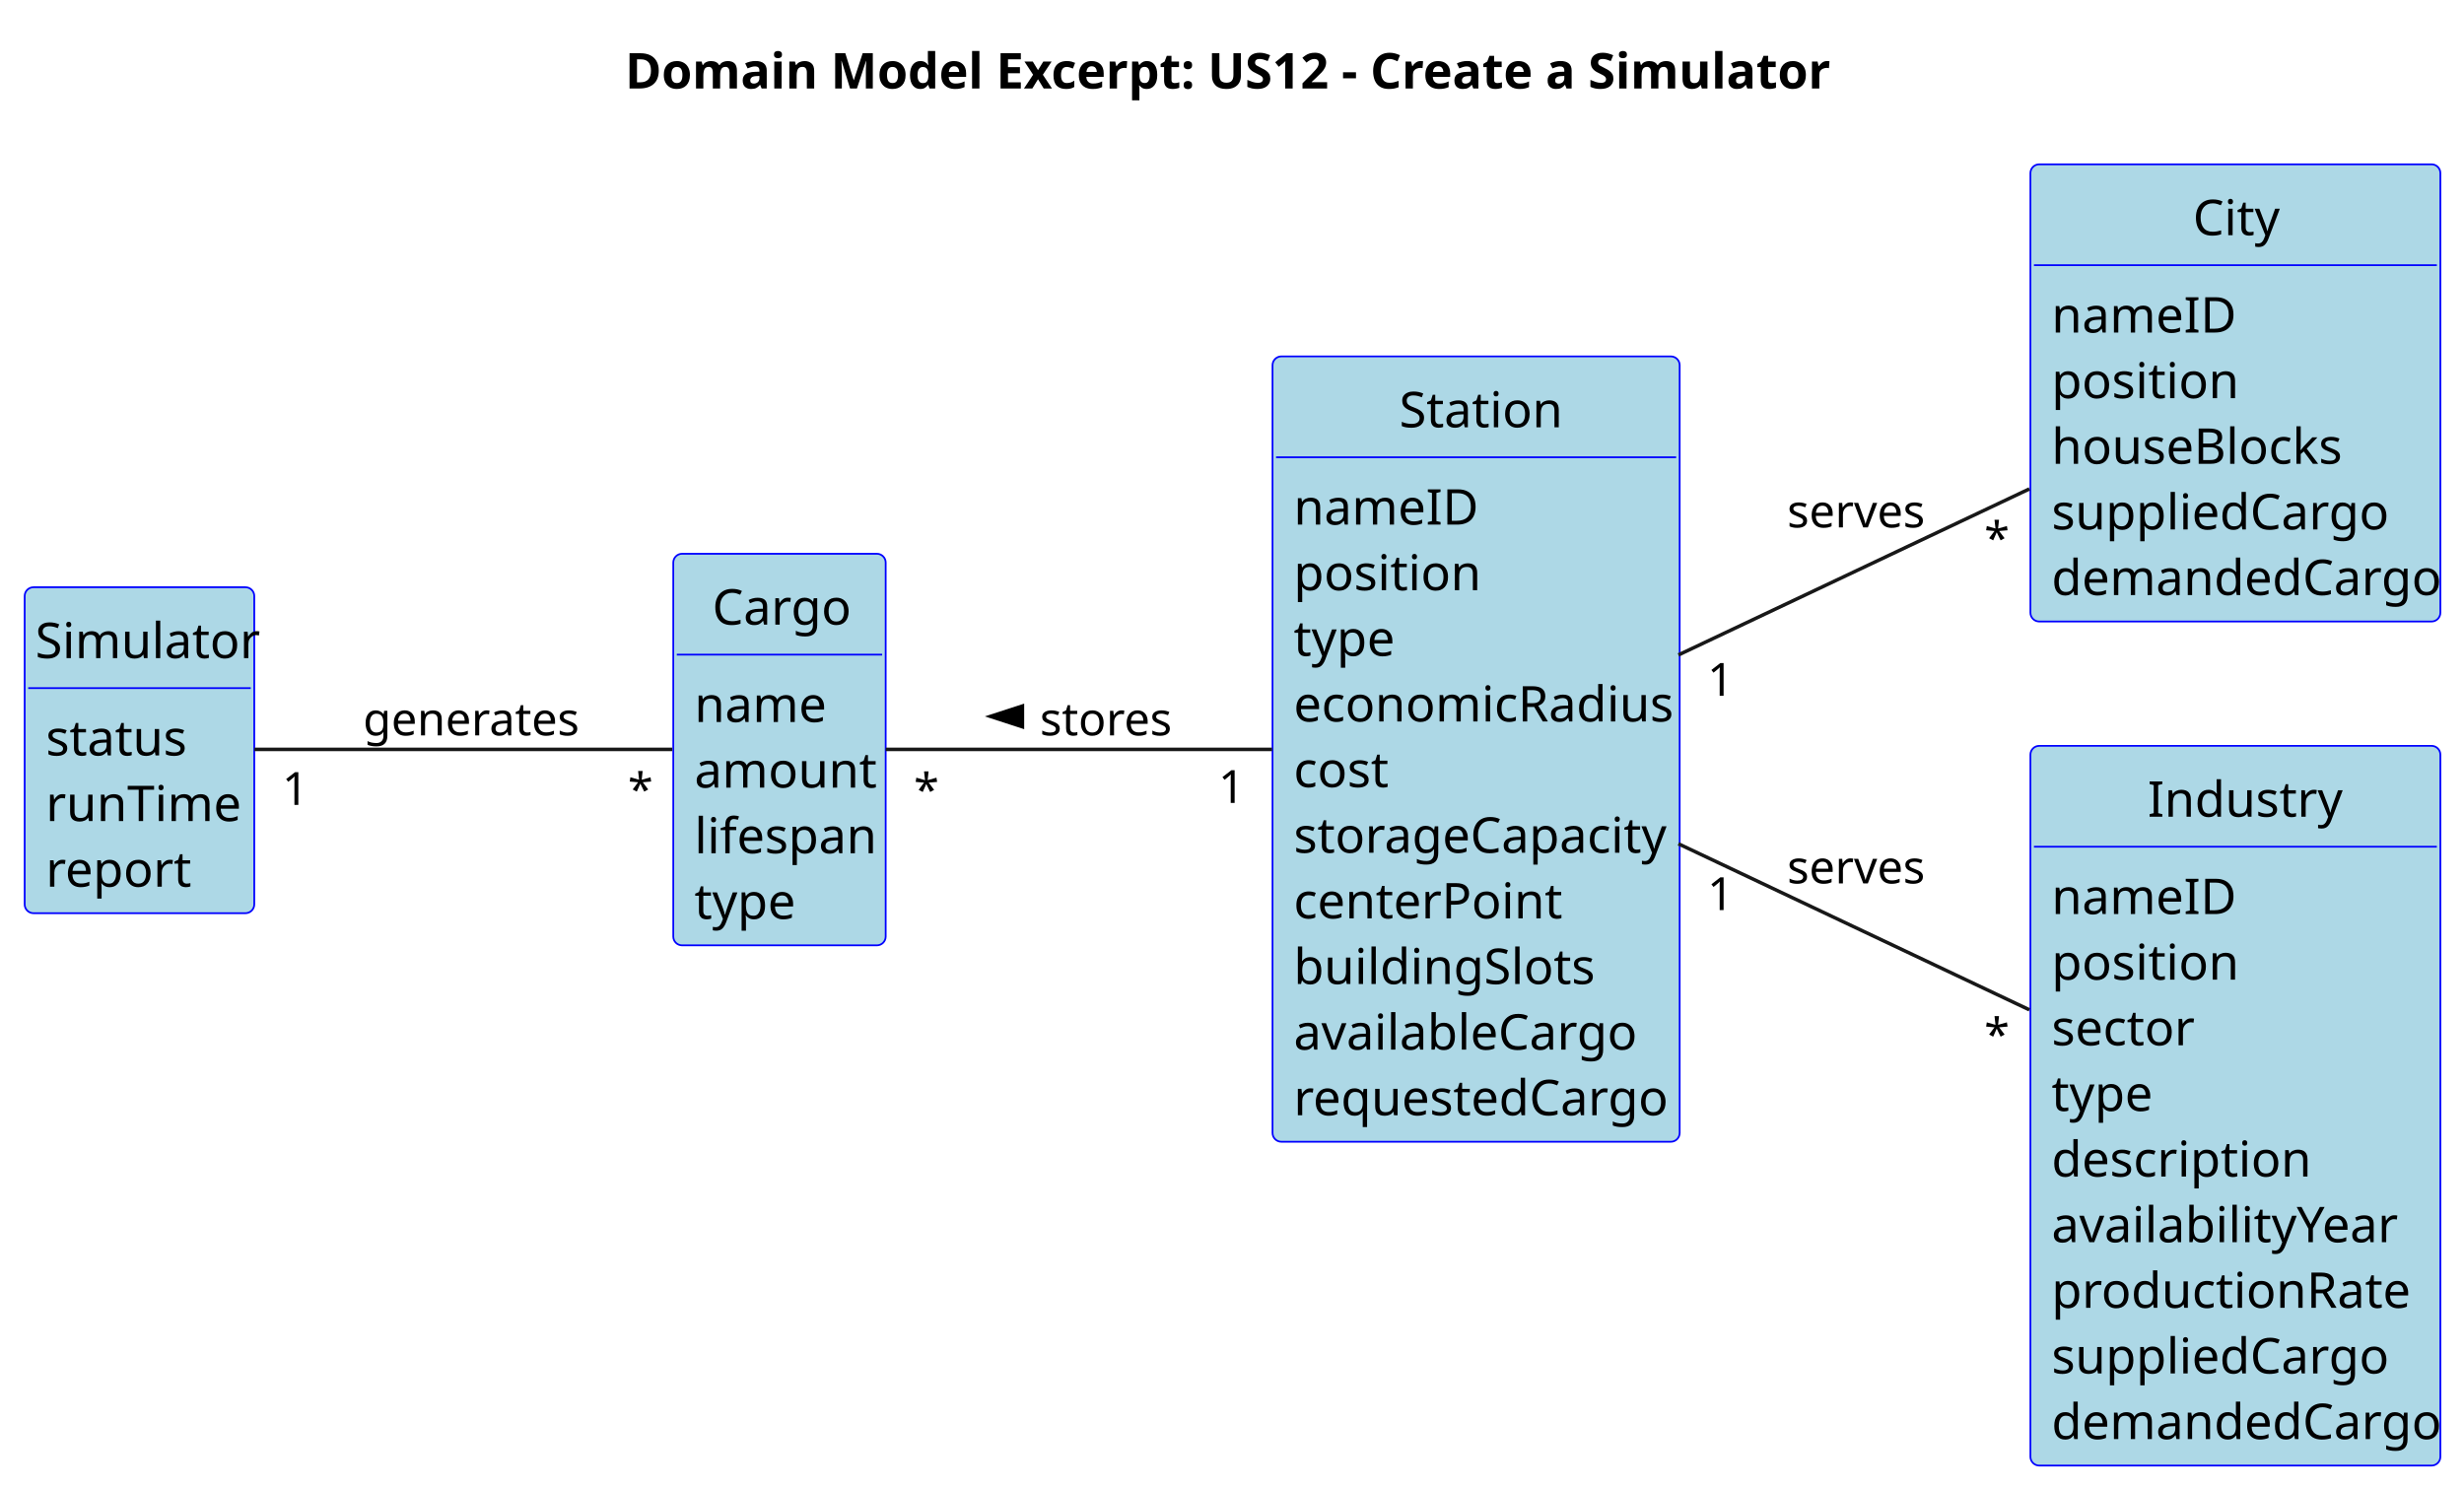
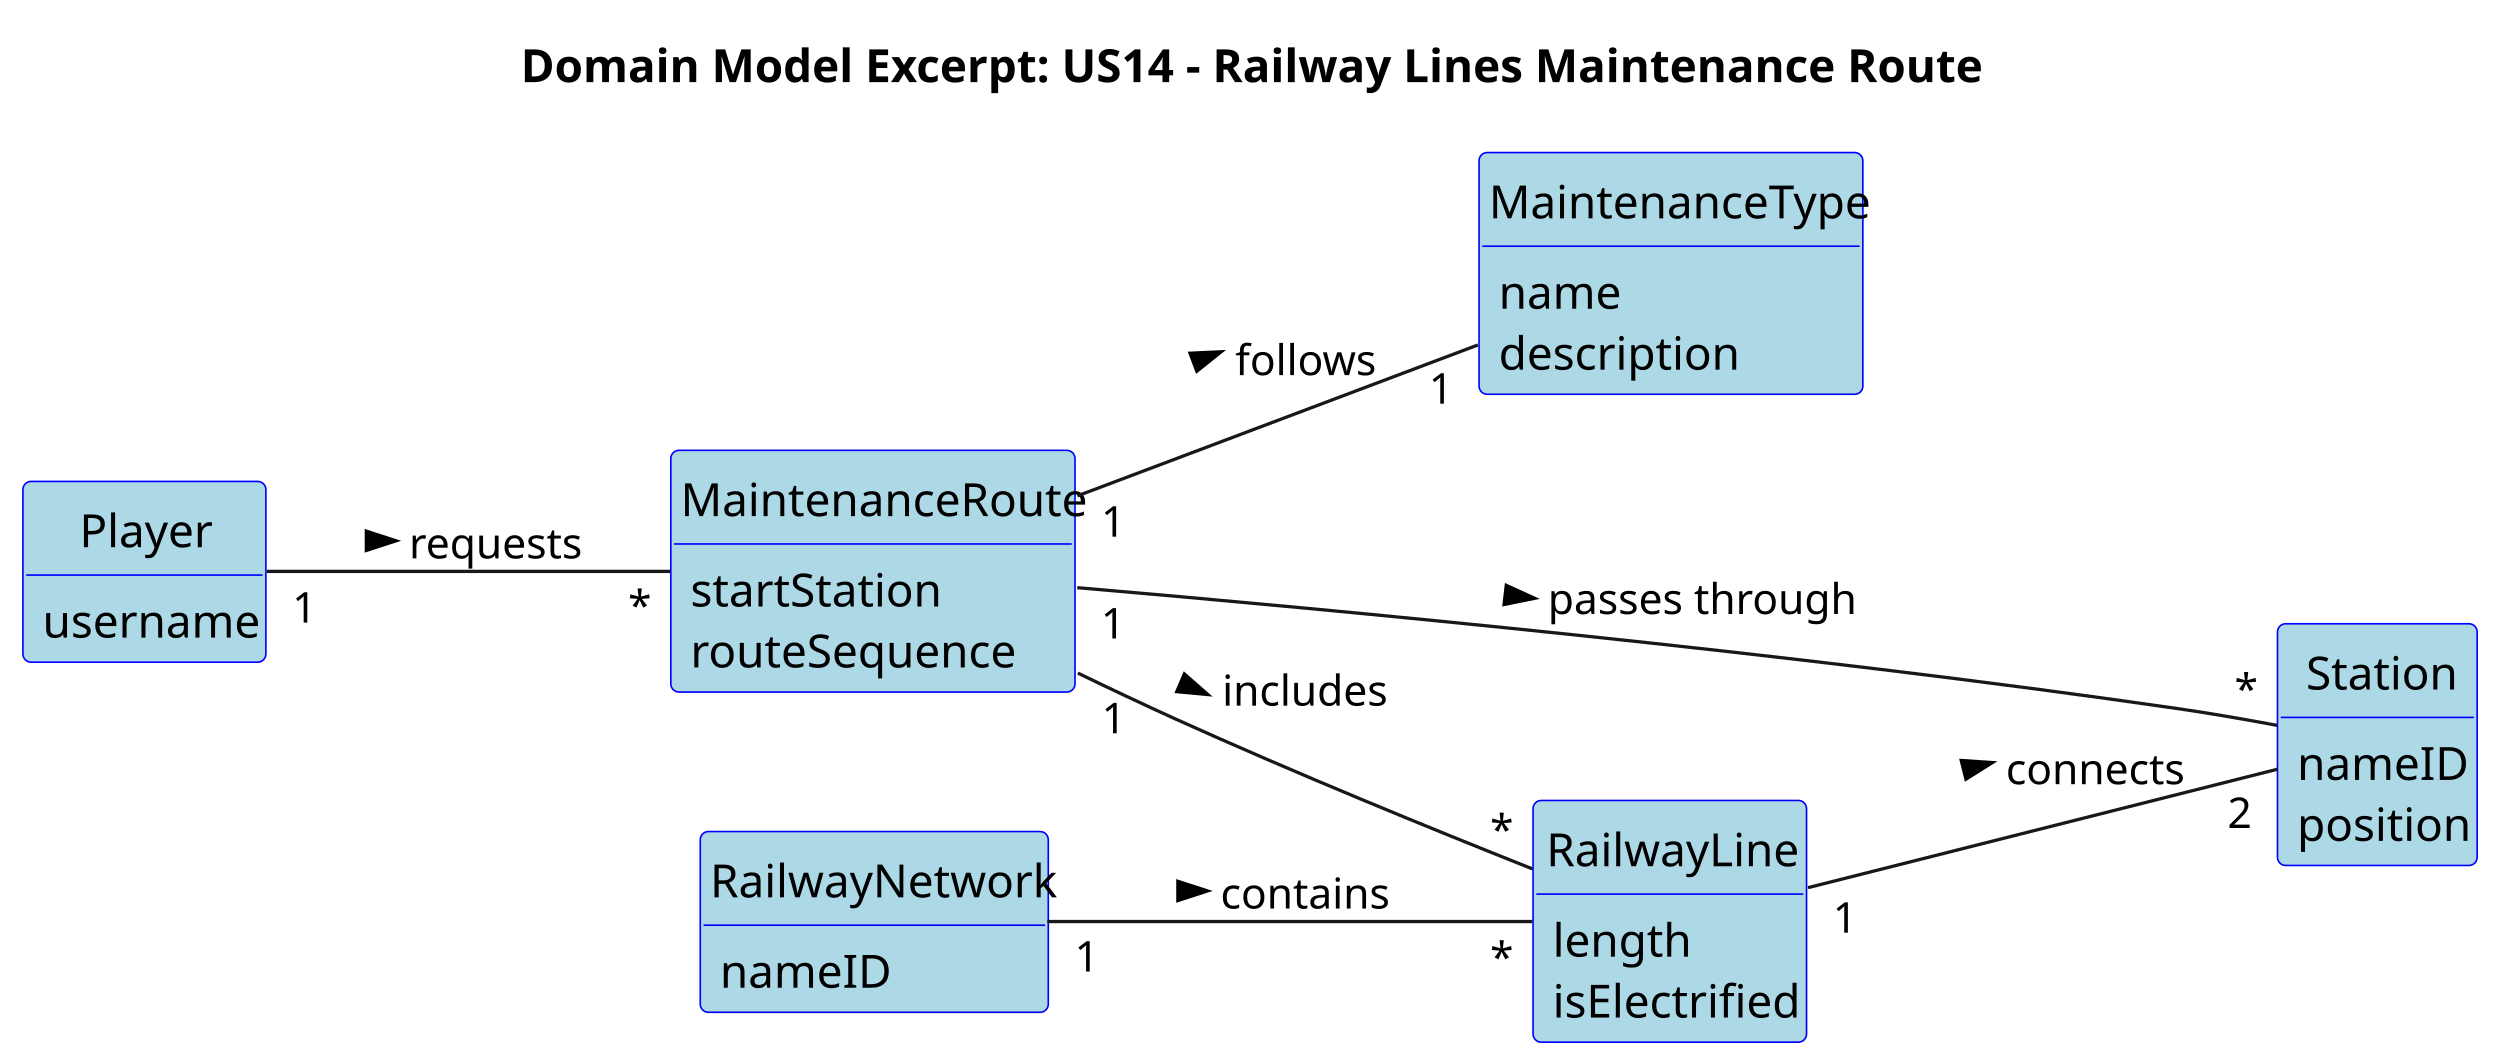
- <svg xmlns="http://www.w3.org/2000/svg" contentStyleType="text/css" height="422px" preserveAspectRatio="none" style="width:699px;height:422px;background:#FFFFFF;" version="1.1" viewBox="0 0 699 422" width="699px" zoomAndPan="magnify">
+ <svg xmlns="http://www.w3.org/2000/svg" contentStyleType="text/css" height="325px" preserveAspectRatio="none" style="width:764px;height:325px;background:#FFFFFF;" version="1.1" viewBox="0 0 764 325" width="764px" zoomAndPan="magnify">
  <defs />
  <g>
-     <text fill="#000000" font-family="sans-serif" font-size="14" font-weight="bold" lengthAdjust="spacing" textLength="330.641" x="177.328" y="25.107">Domain Model Excerpt: US12 - Create a Simulator</text>
-     <g id="elem_Simulator">
-       <rect codeLine="20" fill="#ADD8E6" height="92.484" id="Simulator" rx="2.5" ry="2.5" style="stroke:#0000FF;stroke-width:0.5;" width="65.131" x="7" y="166.621" />
-       <text fill="#000000" font-family="sans-serif" font-size="14" lengthAdjust="spacing" textLength="59.131" x="10" y="186.728">Simulator</text>
-       <line style="stroke:#0000FF;stroke-width:0.5;" x1="8" x2="71.131" y1="195.242" y2="195.242" />
-       <text fill="#000000" font-family="sans-serif" font-size="14" lengthAdjust="spacing" textLength="37.352" x="13" y="214.35">status</text>
-       <text fill="#000000" font-family="sans-serif" font-size="14" lengthAdjust="spacing" textLength="51.345" x="13" y="232.971">runTime</text>
-       <text fill="#000000" font-family="sans-serif" font-size="14" lengthAdjust="spacing" textLength="36.572" x="13" y="251.592">report</text>
-     </g>
-     <g id="elem_City">
-       <rect codeLine="26" fill="#ADD8E6" height="129.727" id="City" rx="2.5" ry="2.5" style="stroke:#0000FF;stroke-width:0.5;" width="116.296" x="576" y="46.621" />
-       <text fill="#000000" font-family="sans-serif" font-size="14" lengthAdjust="spacing" textLength="24.11" x="622.093" y="66.728">City</text>
-       <line style="stroke:#0000FF;stroke-width:0.5;" x1="577" x2="691.296" y1="75.242" y2="75.242" />
-       <text fill="#000000" font-family="sans-serif" font-size="14" lengthAdjust="spacing" textLength="49.02" x="582" y="94.35">nameID</text>
-       <text fill="#000000" font-family="sans-serif" font-size="14" lengthAdjust="spacing" textLength="48.255" x="582" y="112.971">position</text>
-       <text fill="#000000" font-family="sans-serif" font-size="14" lengthAdjust="spacing" textLength="79.379" x="582" y="131.592">houseBlocks</text>
-       <text fill="#000000" font-family="sans-serif" font-size="14" lengthAdjust="spacing" textLength="90.282" x="582" y="150.213">suppliedCargo</text>
-       <text fill="#000000" font-family="sans-serif" font-size="14" lengthAdjust="spacing" textLength="104.296" x="582" y="168.834">demandedCargo</text>
-     </g>
-     <g id="elem_Industry">
-       <rect codeLine="34" fill="#ADD8E6" height="204.211" id="Industry" rx="2.5" ry="2.5" style="stroke:#0000FF;stroke-width:0.5;" width="116.296" x="576" y="211.621" />
-       <text fill="#000000" font-family="sans-serif" font-size="14" lengthAdjust="spacing" textLength="49.8" x="609.248" y="231.728">Industry</text>
-       <line style="stroke:#0000FF;stroke-width:0.5;" x1="577" x2="691.296" y1="240.242" y2="240.242" />
-       <text fill="#000000" font-family="sans-serif" font-size="14" lengthAdjust="spacing" textLength="49.02" x="582" y="259.35">nameID</text>
-       <text fill="#000000" font-family="sans-serif" font-size="14" lengthAdjust="spacing" textLength="48.255" x="582" y="277.971">position</text>
-       <text fill="#000000" font-family="sans-serif" font-size="14" lengthAdjust="spacing" textLength="38.124" x="582" y="296.592">sector</text>
-       <text fill="#000000" font-family="sans-serif" font-size="14" lengthAdjust="spacing" textLength="26.462" x="582" y="315.213">type</text>
-       <text fill="#000000" font-family="sans-serif" font-size="14" lengthAdjust="spacing" textLength="67.703" x="582" y="333.834">description</text>
-       <text fill="#000000" font-family="sans-serif" font-size="14" lengthAdjust="spacing" textLength="94.158" x="582" y="352.455">availabilityYear</text>
-       <text fill="#000000" font-family="sans-serif" font-size="14" lengthAdjust="spacing" textLength="94.951" x="582" y="371.076">productionRate</text>
-       <text fill="#000000" font-family="sans-serif" font-size="14" lengthAdjust="spacing" textLength="90.282" x="582" y="389.697">suppliedCargo</text>
-       <text fill="#000000" font-family="sans-serif" font-size="14" lengthAdjust="spacing" textLength="104.296" x="582" y="408.318">demandedCargo</text>
-     </g>
-     <g id="elem_Cargo">
-       <rect codeLine="46" fill="#ADD8E6" height="111.106" id="Cargo" rx="2.5" ry="2.5" style="stroke:#0000FF;stroke-width:0.5;" width="60.255" x="191" y="157.121" />
-       <text fill="#000000" font-family="sans-serif" font-size="14" lengthAdjust="spacing" textLength="38.131" x="202.062" y="177.228">Cargo</text>
-       <line style="stroke:#0000FF;stroke-width:0.5;" x1="192" x2="250.255" y1="185.742" y2="185.742" />
-       <text fill="#000000" font-family="sans-serif" font-size="14" lengthAdjust="spacing" textLength="35.02" x="197" y="204.85">name</text>
-       <text fill="#000000" font-family="sans-serif" font-size="14" lengthAdjust="spacing" textLength="46.696" x="197" y="223.471">amount</text>
-       <text fill="#000000" font-family="sans-serif" font-size="14" lengthAdjust="spacing" textLength="48.255" x="197" y="242.092">lifespan</text>
-       <text fill="#000000" font-family="sans-serif" font-size="14" lengthAdjust="spacing" textLength="26.462" x="197" y="260.713">type</text>
+     <text fill="#000000" font-family="sans-serif" font-size="14" font-weight="bold" lengthAdjust="spacing" textLength="431.765" x="159.128" y="25.107">Domain Model Excerpt: US14 - Railway Lines Maintenance Route</text>
+     <g id="elem_Player">
+       <rect codeLine="20" fill="#ADD8E6" height="55.242" id="Player" rx="2.5" ry="2.5" style="stroke:#0000FF;stroke-width:0.5;" width="74.255" x="7" y="147.121" />
+       <text fill="#000000" font-family="sans-serif" font-size="14" lengthAdjust="spacing" textLength="39.683" x="24.286" y="167.228">Player</text>
+       <line style="stroke:#0000FF;stroke-width:0.5;" x1="8" x2="80.255" y1="175.742" y2="175.742" />
+       <text fill="#000000" font-family="sans-serif" font-size="14" lengthAdjust="spacing" textLength="62.255" x="13" y="194.85">username</text>
    </g>
    <g id="elem_Station">
-       <rect codeLine="54" fill="#ADD8E6" height="222.832" id="Station" rx="2.5" ry="2.5" style="stroke:#0000FF;stroke-width:0.5;" width="115.496" x="361" y="101.121" />
-       <text fill="#000000" font-family="sans-serif" font-size="14" lengthAdjust="spacing" textLength="43.586" x="396.955" y="121.228">Station</text>
-       <line style="stroke:#0000FF;stroke-width:0.5;" x1="362" x2="475.496" y1="129.742" y2="129.742" />
-       <text fill="#000000" font-family="sans-serif" font-size="14" lengthAdjust="spacing" textLength="49.02" x="367" y="148.85">nameID</text>
-       <text fill="#000000" font-family="sans-serif" font-size="14" lengthAdjust="spacing" textLength="48.255" x="367" y="167.471">position</text>
-       <text fill="#000000" font-family="sans-serif" font-size="14" lengthAdjust="spacing" textLength="26.462" x="367" y="186.092">type</text>
-       <text fill="#000000" font-family="sans-serif" font-size="14" lengthAdjust="spacing" textLength="103.496" x="367" y="204.713">economicRadius</text>
-       <text fill="#000000" font-family="sans-serif" font-size="14" lengthAdjust="spacing" textLength="25.676" x="367" y="223.334">cost</text>
-       <text fill="#000000" font-family="sans-serif" font-size="14" lengthAdjust="spacing" textLength="101.165" x="367" y="241.955">storageCapacity</text>
-       <text fill="#000000" font-family="sans-serif" font-size="14" lengthAdjust="spacing" textLength="70.82" x="367" y="260.576">centerPoint</text>
-       <text fill="#000000" font-family="sans-serif" font-size="14" lengthAdjust="spacing" textLength="79.386" x="367" y="279.197">buildingSlots</text>
-       <text fill="#000000" font-family="sans-serif" font-size="14" lengthAdjust="spacing" textLength="93.393" x="367" y="297.818">availableCargo</text>
-       <text fill="#000000" font-family="sans-serif" font-size="14" lengthAdjust="spacing" textLength="100.399" x="367" y="316.44">requestedCargo</text>
+       <rect codeLine="24" fill="#ADD8E6" height="73.863" id="Station" rx="2.5" ry="2.5" style="stroke:#0000FF;stroke-width:0.5;" width="61.02" x="696" y="190.621" />
+       <text fill="#000000" font-family="sans-serif" font-size="14" lengthAdjust="spacing" textLength="43.586" x="704.717" y="210.728">Station</text>
+       <line style="stroke:#0000FF;stroke-width:0.5;" x1="697" x2="756.02" y1="219.242" y2="219.242" />
+       <text fill="#000000" font-family="sans-serif" font-size="14" lengthAdjust="spacing" textLength="49.02" x="702" y="238.35">nameID</text>
+       <text fill="#000000" font-family="sans-serif" font-size="14" lengthAdjust="spacing" textLength="48.255" x="702" y="256.971">position</text>
    </g>
-     <g id="link_Simulator_Cargo">
-       <path codeLine="67" d="M72.18,212.621 C105.69,212.621 158.14,212.621 190.72,212.621 " fill="none" id="Simulator-Cargo" style="stroke:#181818;stroke-width:1.0;" />
-       <text fill="#000000" font-family="sans-serif" font-size="13" lengthAdjust="spacing" textLength="57.821" x="103" y="208.649">generates</text>
-       <text fill="#000000" font-family="sans-serif" font-size="13" lengthAdjust="spacing" textLength="7.23" x="80.025" y="228.383">1</text>
-       <text fill="#000000" font-family="sans-serif" font-size="13" lengthAdjust="spacing" textLength="5.059" x="178.117" y="228.637">*</text>
+     <g id="elem_RailwayLine">
+       <rect codeLine="29" fill="#ADD8E6" height="73.863" id="RailwayLine" rx="2.5" ry="2.5" style="stroke:#0000FF;stroke-width:0.5;" width="83.579" x="468.5" y="244.621" />
+       <text fill="#000000" font-family="sans-serif" font-size="14" lengthAdjust="spacing" textLength="75.482" x="472.548" y="264.728">RailwayLine</text>
+       <line style="stroke:#0000FF;stroke-width:0.5;" x1="469.5" x2="551.079" y1="273.242" y2="273.242" />
+       <text fill="#000000" font-family="sans-serif" font-size="14" lengthAdjust="spacing" textLength="38.145" x="474.5" y="292.35">length</text>
+       <text fill="#000000" font-family="sans-serif" font-size="14" lengthAdjust="spacing" textLength="71.579" x="474.5" y="310.971">isElectrified</text>
    </g>
-     <g id="link_Cargo_Station">
-       <path codeLine="68" d="M251.27,212.621 C280.14,212.621 325.01,212.621 360.87,212.621 " fill="none" id="Cargo-Station" style="stroke:#181818;stroke-width:1.0;" />
-       <polygon fill="#000000" points="281,203.267,290.045,206.206,290.045,200.328,281,203.267" style="stroke:#000000;stroke-width:1.0;" />
-       <text fill="#000000" font-family="sans-serif" font-size="13" lengthAdjust="spacing" textLength="35.401" x="295" y="208.649">stores</text>
-       <text fill="#000000" font-family="sans-serif" font-size="13" lengthAdjust="spacing" textLength="5.059" x="259.234" y="228.744">*</text>
-       <text fill="#000000" font-family="sans-serif" font-size="13" lengthAdjust="spacing" textLength="7.23" x="345.638" y="227.822">1</text>
+     <g id="elem_RailwayNetwork">
+       <rect codeLine="34" fill="#ADD8E6" height="55.242" id="RailwayNetwork" rx="2.5" ry="2.5" style="stroke:#0000FF;stroke-width:0.5;" width="106.358" x="214" y="254.121" />
+       <text fill="#000000" font-family="sans-serif" font-size="14" lengthAdjust="spacing" textLength="100.358" x="217" y="274.228">RailwayNetwork</text>
+       <line style="stroke:#0000FF;stroke-width:0.5;" x1="215" x2="319.358" y1="282.742" y2="282.742" />
+       <text fill="#000000" font-family="sans-serif" font-size="14" lengthAdjust="spacing" textLength="49.02" x="220" y="301.85">nameID</text>
    </g>
-     <g id="link_Station_City">
-       <path codeLine="69" d="M476.15,185.821 C506.91,171.271 544.85,153.321 575.71,138.721 " fill="none" id="Station-City" style="stroke:#181818;stroke-width:1.0;" />
-       <text fill="#000000" font-family="sans-serif" font-size="13" lengthAdjust="spacing" textLength="38.289" x="507" y="149.649">serves</text>
-       <text fill="#000000" font-family="sans-serif" font-size="13" lengthAdjust="spacing" textLength="7.23" x="484.349" y="197.421">1</text>
-       <text fill="#000000" font-family="sans-serif" font-size="13" lengthAdjust="spacing" textLength="5.059" x="562.906" y="157.347">*</text>
+     <g id="elem_MaintenanceRoute">
+       <rect codeLine="38" fill="#ADD8E6" height="73.863" id="MaintenanceRoute" rx="2.5" ry="2.5" style="stroke:#0000FF;stroke-width:0.5;" width="123.523" x="205" y="137.621" />
+       <text fill="#000000" font-family="sans-serif" font-size="14" lengthAdjust="spacing" textLength="117.523" x="208" y="157.728">MaintenanceRoute</text>
+       <line style="stroke:#0000FF;stroke-width:0.5;" x1="206" x2="327.523" y1="166.242" y2="166.242" />
+       <text fill="#000000" font-family="sans-serif" font-size="14" lengthAdjust="spacing" textLength="70.814" x="211" y="185.35">startStation</text>
+       <text fill="#000000" font-family="sans-serif" font-size="14" lengthAdjust="spacing" textLength="94.965" x="211" y="203.971">routeSequence</text>
    </g>
-     <g id="link_Station_Industry">
-       <path codeLine="70" d="M476.15,239.421 C506.91,253.971 544.85,271.921 575.71,286.521 " fill="none" id="Station-Industry" style="stroke:#181818;stroke-width:1.0;" />
-       <text fill="#000000" font-family="sans-serif" font-size="13" lengthAdjust="spacing" textLength="38.289" x="507" y="250.649">serves</text>
-       <text fill="#000000" font-family="sans-serif" font-size="13" lengthAdjust="spacing" textLength="7.23" x="484.349" y="258.224">1</text>
-       <text fill="#000000" font-family="sans-serif" font-size="13" lengthAdjust="spacing" textLength="5.059" x="562.906" y="298.171">*</text>
+     <g id="elem_MaintenanceType">
+       <rect codeLine="43" fill="#ADD8E6" height="73.863" id="MaintenanceType" rx="2.5" ry="2.5" style="stroke:#0000FF;stroke-width:0.5;" width="117.289" x="452" y="46.621" />
+       <text fill="#000000" font-family="sans-serif" font-size="14" lengthAdjust="spacing" textLength="111.289" x="455" y="66.728">MaintenanceType</text>
+       <line style="stroke:#0000FF;stroke-width:0.5;" x1="453" x2="568.289" y1="75.242" y2="75.242" />
+       <text fill="#000000" font-family="sans-serif" font-size="14" lengthAdjust="spacing" textLength="35.02" x="458" y="94.35">name</text>
+       <text fill="#000000" font-family="sans-serif" font-size="14" lengthAdjust="spacing" textLength="67.703" x="458" y="112.971">description</text>
+     </g>
+     <g id="link_RailwayNetwork_RailwayLine">
+       <path codeLine="49" d="M320.1,281.621 C364.48,281.621 427.37,281.621 468.29,281.621 " fill="none" id="RailwayNetwork-RailwayLine" style="stroke:#181818;stroke-width:1.0;" />
+       <polygon fill="#000000" points="369,272.267,359.955,269.328,359.955,275.205,369,272.267" style="stroke:#000000;stroke-width:1.0;" />
+       <text fill="#000000" font-family="sans-serif" font-size="13" lengthAdjust="spacing" textLength="48.42" x="373" y="277.649">contains</text>
+       <text fill="#000000" font-family="sans-serif" font-size="13" lengthAdjust="spacing" textLength="7.23" x="328.404" y="296.901">1</text>
+       <text fill="#000000" font-family="sans-serif" font-size="13" lengthAdjust="spacing" textLength="5.059" x="455.369" y="297.202">*</text>
+     </g>
+     <g id="link_RailwayLine_Station">
+       <path codeLine="50" d="M552.51,271.271 C594.5,260.681 658.74,244.471 695.98,235.071 " fill="none" id="RailwayLine-Station" style="stroke:#181818;stroke-width:1.0;" />
+       <polygon fill="#000000" points="608.848,233.043,599.359,232.407,600.797,238.106,608.848,233.043" style="stroke:#000000;stroke-width:1.0;" />
+       <text fill="#000000" font-family="sans-serif" font-size="13" lengthAdjust="spacing" textLength="52.032" x="613" y="239.649">connects</text>
+       <text fill="#000000" font-family="sans-serif" font-size="13" lengthAdjust="spacing" textLength="7.23" x="560.101" y="285.028">1</text>
+       <text fill="#000000" font-family="sans-serif" font-size="13" lengthAdjust="spacing" textLength="7.23" x="680.713" y="253.039">2</text>
+     </g>
+     <g id="link_Player_MaintenanceRoute">
+       <path codeLine="51" d="M81.49,174.621 C114.96,174.621 165.2,174.621 204.8,174.621 " fill="none" id="Player-MaintenanceRoute" style="stroke:#181818;stroke-width:1.0;" />
+       <polygon fill="#000000" points="121,165.267,111.955,162.328,111.955,168.206,121,165.267" style="stroke:#000000;stroke-width:1.0;" />
+       <text fill="#000000" font-family="sans-serif" font-size="13" lengthAdjust="spacing" textLength="49.861" x="125" y="170.649">requests</text>
+       <text fill="#000000" font-family="sans-serif" font-size="13" lengthAdjust="spacing" textLength="7.23" x="89.301" y="190.274">1</text>
+       <text fill="#000000" font-family="sans-serif" font-size="13" lengthAdjust="spacing" textLength="5.059" x="191.947" y="189.711">*</text>
+     </g>
+     <g id="link_MaintenanceRoute_MaintenanceType">
+       <path codeLine="52" d="M329.25,151.541 C366.84,137.371 414.69,119.351 451.64,105.421 " fill="none" id="MaintenanceRoute-MaintenanceType" style="stroke:#181818;stroke-width:1.0;" />
+       <polygon fill="#000000" points="373.179,107.504,363.678,107.943,365.751,113.443,373.179,107.504" style="stroke:#000000;stroke-width:1.0;" />
+       <text fill="#000000" font-family="sans-serif" font-size="13" lengthAdjust="spacing" textLength="39.736" x="377.5" y="114.649">follows</text>
+       <text fill="#000000" font-family="sans-serif" font-size="13" lengthAdjust="spacing" textLength="7.23" x="336.48" y="163.998">1</text>
+       <text fill="#000000" font-family="sans-serif" font-size="13" lengthAdjust="spacing" textLength="7.23" x="436.646" y="123.359">1</text>
+     </g>
+     <g id="link_MaintenanceRoute_RailwayLine">
+       <path codeLine="53" d="M329.4,205.701 C339.25,210.471 349.37,215.261 359,219.621 C395.56,236.171 437.86,253.431 468.29,265.531 " fill="none" id="MaintenanceRoute-RailwayLine" style="stroke:#181818;stroke-width:1.0;" />
+       <polygon fill="#000000" points="369.092,212.245,361.948,205.967,359.622,211.365,369.092,212.245" style="stroke:#000000;stroke-width:1.0;" />
+       <text fill="#000000" font-family="sans-serif" font-size="13" lengthAdjust="spacing" textLength="47.696" x="373.5" y="215.649">includes</text>
+       <text fill="#000000" font-family="sans-serif" font-size="13" lengthAdjust="spacing" textLength="7.23" x="336.647" y="224.082">1</text>
+       <text fill="#000000" font-family="sans-serif" font-size="13" lengthAdjust="spacing" textLength="5.059" x="455.369" y="258.217">*</text>
+     </g>
+     <g id="link_MaintenanceRoute_Station">
+       <path codeLine="54" d="M329.21,179.591 C407.51,186.291 547.21,199.401 666,216.621 C675.77,218.041 686.39,219.901 695.92,221.681 " fill="none" id="MaintenanceRoute-Station" style="stroke:#181818;stroke-width:1.0;" />
+       <polygon fill="#000000" points="468.967,182.837,460.316,178.886,459.646,184.725,468.967,182.837" style="stroke:#000000;stroke-width:1.0;" />
+       <text fill="#000000" font-family="sans-serif" font-size="13" lengthAdjust="spacing" textLength="88.893" x="473" y="187.649">passes through</text>
+       <text fill="#000000" font-family="sans-serif" font-size="13" lengthAdjust="spacing" textLength="7.23" x="336.436" y="195.116">1</text>
+       <text fill="#000000" font-family="sans-serif" font-size="13" lengthAdjust="spacing" textLength="5.059" x="682.861" y="215.242">*</text>
    </g>
  </g>
</svg>
